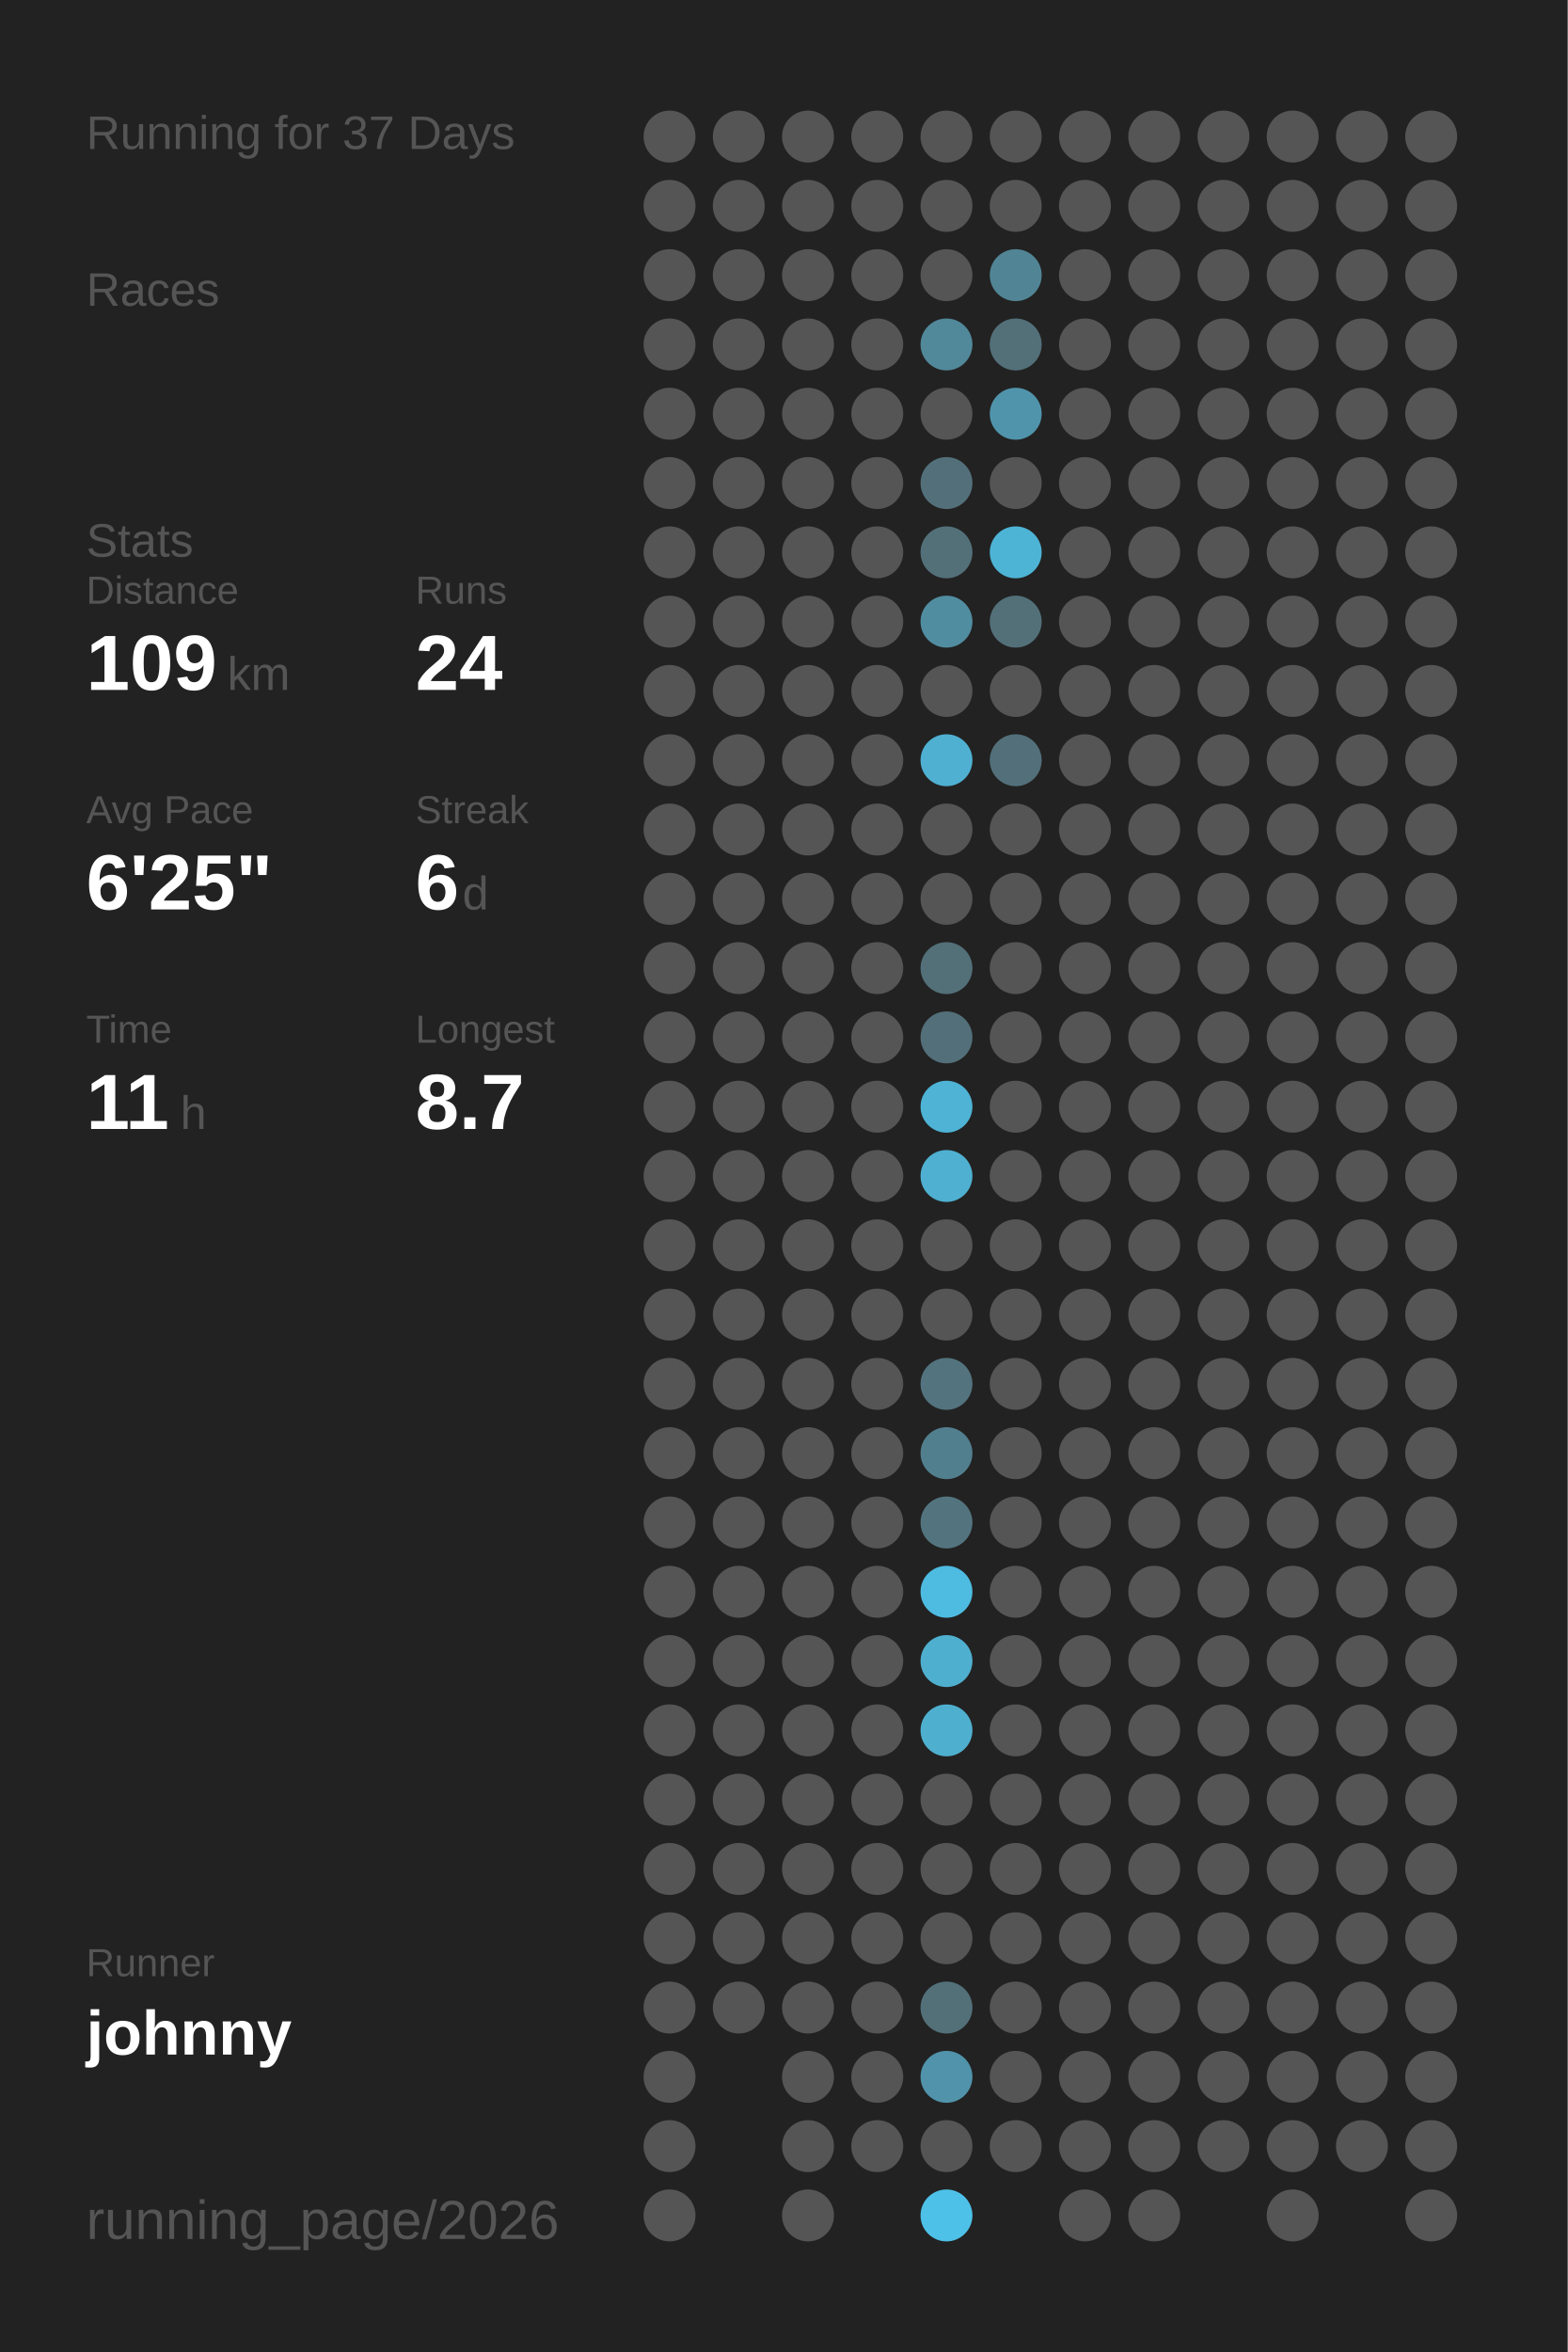
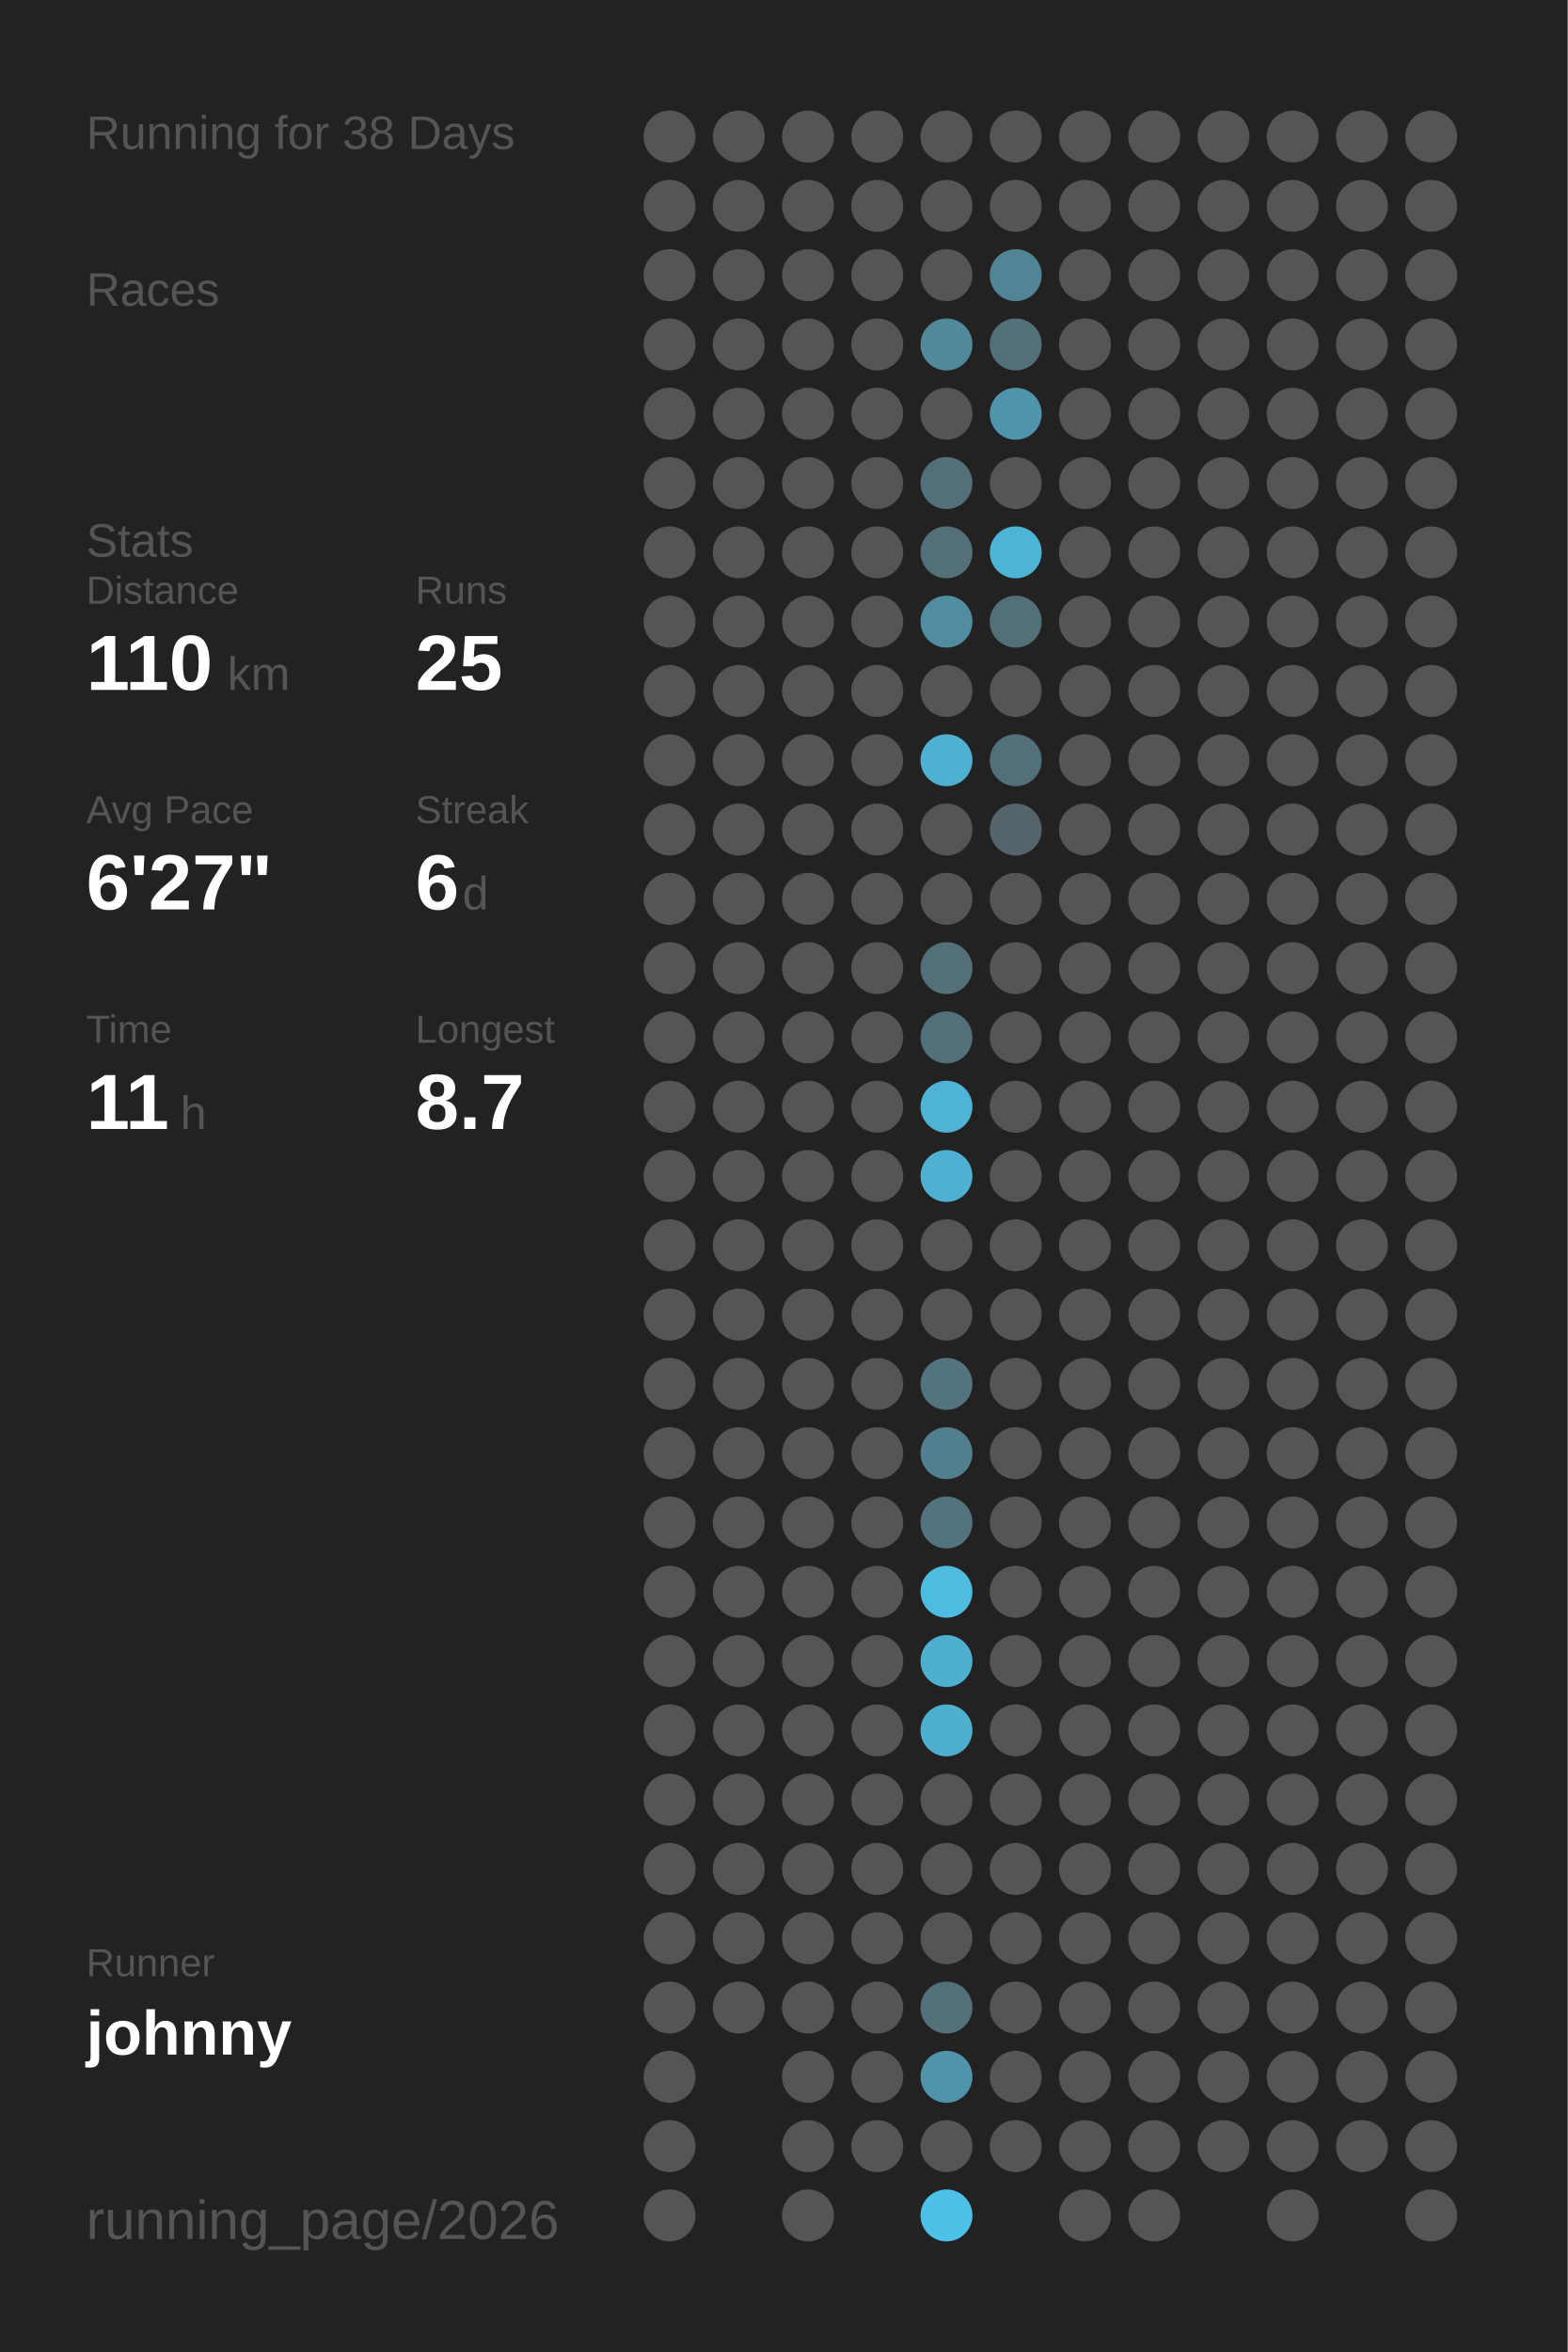
<svg xmlns="http://www.w3.org/2000/svg" baseProfile="full" height="300mm" version="1.1" viewBox="0,0,200,300" width="200mm">
  <defs />
  <rect fill="#222222" height="300" width="200" x="0" y="0" />
-   <text fill="#555555" style="font-size:6px; font-family:Arial;" x="11" y="19">Running for 37 Days</text>
+   <text fill="#555555" style="font-size:6px; font-family:Arial;" x="11" y="19">Running for 38 Days</text>
  <text fill="#555555" style="font-size:6px; font-family:Arial;" x="11" y="39">Races</text>
  <text fill="#555555" style="font-size:6px; font-family:Arial;" x="11" y="71">Stats</text>
  <text fill="#555555" style="font-size:5px; font-family:Arial;" x="11" y="77">Distance</text>
-   <text fill="#FFFFFF" style="font-size:10px; font-family:Arial; font-weight:bold;" x="11" y="88">109</text>
+   <text fill="#FFFFFF" style="font-size:10px; font-family:Arial; font-weight:bold;" x="11" y="88">110</text>
  <text fill="#555555" style="font-size:6px; font-family:Arial;" x="29" y="88">km</text>
  <text fill="#555555" style="font-size:5px; font-family:Arial;" x="53" y="77">Runs</text>
-   <text fill="#FFFFFF" style="font-size:10px; font-family:Arial; font-weight:bold;" x="53" y="88">24</text>
+   <text fill="#FFFFFF" style="font-size:10px; font-family:Arial; font-weight:bold;" x="53" y="88">25</text>
  <text fill="#555555" style="font-size:5px; font-family:Arial;" x="11" y="105">Avg Pace</text>
-   <text fill="#FFFFFF" style="font-size:10px; font-family:Arial; font-weight:bold;" x="11" y="116">6'25"</text>
+   <text fill="#FFFFFF" style="font-size:10px; font-family:Arial; font-weight:bold;" x="11" y="116">6'27"</text>
  <text fill="#555555" style="font-size:5px; font-family:Arial;" x="53" y="105">Streak</text>
  <text fill="#FFFFFF" style="font-size:10px; font-family:Arial; font-weight:bold;" x="53" y="116">6</text>
  <text fill="#555555" style="font-size:6px; font-family:Arial;" x="59" y="116">d</text>
  <text fill="#555555" style="font-size:5px; font-family:Arial;" x="11" y="133">Time</text>
  <text fill="#FFFFFF" style="font-size:10px; font-family:Arial; font-weight:bold;" x="11" y="144">11</text>
  <text fill="#555555" style="font-size:6px; font-family:Arial;" x="23" y="144">h</text>
  <text fill="#555555" style="font-size:5px; font-family:Arial;" x="53" y="133">Longest</text>
  <text fill="#FFFFFF" style="font-size:10px; font-family:Arial; font-weight:bold;" x="53" y="144">8.7</text>
  <text fill="#555555" style="font-size:5px; font-family:Arial;" x="11" y="252.065">Runner</text>
  <text fill="#FFFFFF" style="font-size:8px; font-family:Arial; font-weight:bold;" x="11" y="262.065">johnny</text>
  <text fill="#555555" style="font-size:7px; font-family:Arial;" x="11" y="285.581">running_page/2026</text>
  <circle cx="85.417" cy="17.419" fill="#555555" r="3.312" />
  <circle cx="85.417" cy="26.258" fill="#555555" r="3.312" />
  <circle cx="85.417" cy="35.097" fill="#555555" r="3.312" />
  <circle cx="85.417" cy="43.935" fill="#555555" r="3.312" />
  <circle cx="85.417" cy="52.774" fill="#555555" r="3.312" />
  <circle cx="85.417" cy="61.613" fill="#555555" r="3.312" />
  <circle cx="85.417" cy="70.452" fill="#555555" r="3.312" />
  <circle cx="85.417" cy="79.29" fill="#555555" r="3.312" />
  <circle cx="85.417" cy="88.129" fill="#555555" r="3.312" />
  <circle cx="85.417" cy="96.968" fill="#555555" r="3.312" />
  <circle cx="85.417" cy="105.806" fill="#555555" r="3.312" />
  <circle cx="85.417" cy="114.645" fill="#555555" r="3.312" />
  <circle cx="85.417" cy="123.484" fill="#555555" r="3.312" />
  <circle cx="85.417" cy="132.323" fill="#555555" r="3.312" />
  <circle cx="85.417" cy="141.161" fill="#555555" r="3.312" />
  <circle cx="85.417" cy="150" fill="#555555" r="3.312" />
  <circle cx="85.417" cy="158.839" fill="#555555" r="3.312" />
  <circle cx="85.417" cy="167.677" fill="#555555" r="3.312" />
  <circle cx="85.417" cy="176.516" fill="#555555" r="3.312" />
  <circle cx="85.417" cy="185.355" fill="#555555" r="3.312" />
  <circle cx="85.417" cy="194.194" fill="#555555" r="3.312" />
  <circle cx="85.417" cy="203.032" fill="#555555" r="3.312" />
  <circle cx="85.417" cy="211.871" fill="#555555" r="3.312" />
  <circle cx="85.417" cy="220.71" fill="#555555" r="3.312" />
  <circle cx="85.417" cy="229.548" fill="#555555" r="3.312" />
  <circle cx="85.417" cy="238.387" fill="#555555" r="3.312" />
  <circle cx="85.417" cy="247.226" fill="#555555" r="3.312" />
  <circle cx="85.417" cy="256.065" fill="#555555" r="3.312" />
  <circle cx="85.417" cy="264.903" fill="#555555" r="3.312" />
  <circle cx="85.417" cy="273.742" fill="#555555" r="3.312" />
  <circle cx="85.417" cy="282.581" fill="#555555" r="3.312" />
  <circle cx="94.25" cy="17.419" fill="#555555" r="3.312" />
  <circle cx="94.25" cy="26.258" fill="#555555" r="3.312" />
  <circle cx="94.25" cy="35.097" fill="#555555" r="3.312" />
  <circle cx="94.25" cy="43.935" fill="#555555" r="3.312" />
  <circle cx="94.25" cy="52.774" fill="#555555" r="3.312" />
  <circle cx="94.25" cy="61.613" fill="#555555" r="3.312" />
  <circle cx="94.25" cy="70.452" fill="#555555" r="3.312" />
  <circle cx="94.25" cy="79.29" fill="#555555" r="3.312" />
  <circle cx="94.25" cy="88.129" fill="#555555" r="3.312" />
  <circle cx="94.25" cy="96.968" fill="#555555" r="3.312" />
  <circle cx="94.25" cy="105.806" fill="#555555" r="3.312" />
  <circle cx="94.25" cy="114.645" fill="#555555" r="3.312" />
  <circle cx="94.25" cy="123.484" fill="#555555" r="3.312" />
  <circle cx="94.25" cy="132.323" fill="#555555" r="3.312" />
  <circle cx="94.25" cy="141.161" fill="#555555" r="3.312" />
  <circle cx="94.25" cy="150" fill="#555555" r="3.312" />
  <circle cx="94.25" cy="158.839" fill="#555555" r="3.312" />
  <circle cx="94.25" cy="167.677" fill="#555555" r="3.312" />
  <circle cx="94.25" cy="176.516" fill="#555555" r="3.312" />
  <circle cx="94.25" cy="185.355" fill="#555555" r="3.312" />
  <circle cx="94.25" cy="194.194" fill="#555555" r="3.312" />
  <circle cx="94.25" cy="203.032" fill="#555555" r="3.312" />
  <circle cx="94.25" cy="211.871" fill="#555555" r="3.312" />
  <circle cx="94.25" cy="220.71" fill="#555555" r="3.312" />
  <circle cx="94.25" cy="229.548" fill="#555555" r="3.312" />
  <circle cx="94.25" cy="238.387" fill="#555555" r="3.312" />
  <circle cx="94.25" cy="247.226" fill="#555555" r="3.312" />
  <circle cx="94.25" cy="256.065" fill="#555555" r="3.312" />
  <circle cx="103.083" cy="17.419" fill="#555555" r="3.312" />
  <circle cx="103.083" cy="26.258" fill="#555555" r="3.312" />
  <circle cx="103.083" cy="35.097" fill="#555555" r="3.312" />
  <circle cx="103.083" cy="43.935" fill="#555555" r="3.312" />
  <circle cx="103.083" cy="52.774" fill="#555555" r="3.312" />
  <circle cx="103.083" cy="61.613" fill="#555555" r="3.312" />
  <circle cx="103.083" cy="70.452" fill="#555555" r="3.312" />
  <circle cx="103.083" cy="79.29" fill="#555555" r="3.312" />
  <circle cx="103.083" cy="88.129" fill="#555555" r="3.312" />
  <circle cx="103.083" cy="96.968" fill="#555555" r="3.312" />
  <circle cx="103.083" cy="105.806" fill="#555555" r="3.312" />
  <circle cx="103.083" cy="114.645" fill="#555555" r="3.312" />
  <circle cx="103.083" cy="123.484" fill="#555555" r="3.312" />
  <circle cx="103.083" cy="132.323" fill="#555555" r="3.312" />
  <circle cx="103.083" cy="141.161" fill="#555555" r="3.312" />
  <circle cx="103.083" cy="150" fill="#555555" r="3.312" />
  <circle cx="103.083" cy="158.839" fill="#555555" r="3.312" />
  <circle cx="103.083" cy="167.677" fill="#555555" r="3.312" />
  <circle cx="103.083" cy="176.516" fill="#555555" r="3.312" />
  <circle cx="103.083" cy="185.355" fill="#555555" r="3.312" />
  <circle cx="103.083" cy="194.194" fill="#555555" r="3.312" />
  <circle cx="103.083" cy="203.032" fill="#555555" r="3.312" />
  <circle cx="103.083" cy="211.871" fill="#555555" r="3.312" />
  <circle cx="103.083" cy="220.71" fill="#555555" r="3.312" />
  <circle cx="103.083" cy="229.548" fill="#555555" r="3.312" />
  <circle cx="103.083" cy="238.387" fill="#555555" r="3.312" />
  <circle cx="103.083" cy="247.226" fill="#555555" r="3.312" />
  <circle cx="103.083" cy="256.065" fill="#555555" r="3.312" />
  <circle cx="103.083" cy="264.903" fill="#555555" r="3.312" />
  <circle cx="103.083" cy="273.742" fill="#555555" r="3.312" />
  <circle cx="103.083" cy="282.581" fill="#555555" r="3.312" />
  <circle cx="111.917" cy="17.419" fill="#555555" r="3.312" />
  <circle cx="111.917" cy="26.258" fill="#555555" r="3.312" />
  <circle cx="111.917" cy="35.097" fill="#555555" r="3.312" />
  <circle cx="111.917" cy="43.935" fill="#555555" r="3.312" />
  <circle cx="111.917" cy="52.774" fill="#555555" r="3.312" />
  <circle cx="111.917" cy="61.613" fill="#555555" r="3.312" />
  <circle cx="111.917" cy="70.452" fill="#555555" r="3.312" />
  <circle cx="111.917" cy="79.29" fill="#555555" r="3.312" />
  <circle cx="111.917" cy="88.129" fill="#555555" r="3.312" />
  <circle cx="111.917" cy="96.968" fill="#555555" r="3.312" />
  <circle cx="111.917" cy="105.806" fill="#555555" r="3.312" />
  <circle cx="111.917" cy="114.645" fill="#555555" r="3.312" />
  <circle cx="111.917" cy="123.484" fill="#555555" r="3.312" />
  <circle cx="111.917" cy="132.323" fill="#555555" r="3.312" />
  <circle cx="111.917" cy="141.161" fill="#555555" r="3.312" />
  <circle cx="111.917" cy="150" fill="#555555" r="3.312" />
  <circle cx="111.917" cy="158.839" fill="#555555" r="3.312" />
  <circle cx="111.917" cy="167.677" fill="#555555" r="3.312" />
  <circle cx="111.917" cy="176.516" fill="#555555" r="3.312" />
  <circle cx="111.917" cy="185.355" fill="#555555" r="3.312" />
  <circle cx="111.917" cy="194.194" fill="#555555" r="3.312" />
  <circle cx="111.917" cy="203.032" fill="#555555" r="3.312" />
  <circle cx="111.917" cy="211.871" fill="#555555" r="3.312" />
  <circle cx="111.917" cy="220.71" fill="#555555" r="3.312" />
  <circle cx="111.917" cy="229.548" fill="#555555" r="3.312" />
  <circle cx="111.917" cy="238.387" fill="#555555" r="3.312" />
  <circle cx="111.917" cy="247.226" fill="#555555" r="3.312" />
  <circle cx="111.917" cy="256.065" fill="#555555" r="3.312" />
  <circle cx="111.917" cy="264.903" fill="#555555" r="3.312" />
  <circle cx="111.917" cy="273.742" fill="#555555" r="3.312" />
  <circle cx="120.75" cy="17.419" fill="#555555" r="3.312" />
  <circle cx="120.75" cy="26.258" fill="#555555" r="3.312" />
  <circle cx="120.75" cy="35.097" fill="#555555" r="3.312" />
  <circle cx="120.75" cy="43.935" fill="#51889a" r="3.312" />
  <circle cx="120.75" cy="52.774" fill="#555555" r="3.312" />
  <circle cx="120.75" cy="61.613" fill="#53707a" r="3.312" />
  <circle cx="120.75" cy="70.452" fill="#537079" r="3.312" />
  <circle cx="120.75" cy="79.29" fill="#518da1" r="3.312" />
  <circle cx="120.75" cy="88.129" fill="#555555" r="3.312" />
  <circle cx="120.75" cy="96.968" fill="#4fb0d2" r="3.312" />
  <circle cx="120.75" cy="105.806" fill="#555555" r="3.312" />
  <circle cx="120.75" cy="114.645" fill="#555555" r="3.312" />
  <circle cx="120.75" cy="123.484" fill="#536f78" r="3.312" />
  <circle cx="120.75" cy="132.323" fill="#536f79" r="3.312" />
  <circle cx="120.75" cy="141.161" fill="#4eb3d5" r="3.312" />
  <circle cx="120.75" cy="150" fill="#4fb0d1" r="3.312" />
  <circle cx="120.75" cy="158.839" fill="#555555" r="3.312" />
  <circle cx="120.75" cy="167.677" fill="#555555" r="3.312" />
  <circle cx="120.75" cy="176.516" fill="#53737e" r="3.312" />
  <circle cx="120.75" cy="185.355" fill="#527f8e" r="3.312" />
  <circle cx="120.75" cy="194.194" fill="#53747f" r="3.312" />
  <circle cx="120.75" cy="203.032" fill="#4ebbe0" r="3.312" />
  <circle cx="120.75" cy="211.871" fill="#4fafcf" r="3.312" />
  <circle cx="120.75" cy="220.71" fill="#4fafcf" r="3.312" />
  <circle cx="120.75" cy="229.548" fill="#555555" r="3.312" />
  <circle cx="120.75" cy="238.387" fill="#555555" r="3.312" />
  <circle cx="120.75" cy="247.226" fill="#555555" r="3.312" />
  <circle cx="120.75" cy="256.065" fill="#537079" r="3.312" />
  <circle cx="120.75" cy="264.903" fill="#5093aa" r="3.312" />
  <circle cx="120.75" cy="273.742" fill="#555555" r="3.312" />
  <circle cx="120.75" cy="282.581" fill="#4ec1e8" r="3.312" />
  <circle cx="129.583" cy="17.419" fill="#555555" r="3.312" />
  <circle cx="129.583" cy="26.258" fill="#555555" r="3.312" />
  <circle cx="129.583" cy="35.097" fill="#518596" r="3.312" />
  <circle cx="129.583" cy="43.935" fill="#537079" r="3.312" />
  <circle cx="129.583" cy="52.774" fill="#5094ab" r="3.312" />
  <circle cx="129.583" cy="61.613" fill="#555555" r="3.312" />
  <circle cx="129.583" cy="70.452" fill="#4eb4d6" r="3.312" />
  <circle cx="129.583" cy="79.29" fill="#537079" r="3.312" />
  <circle cx="129.583" cy="88.129" fill="#555555" r="3.312" />
  <circle cx="129.583" cy="96.968" fill="#53707a" r="3.312" />
-   <circle cx="129.583" cy="105.806" fill="#555555" r="3.312" />
+   <circle cx="129.583" cy="105.806" fill="#54646a" r="3.312" />
  <circle cx="129.583" cy="114.645" fill="#555555" r="3.312" />
  <circle cx="129.583" cy="123.484" fill="#555555" r="3.312" />
  <circle cx="129.583" cy="132.323" fill="#555555" r="3.312" />
  <circle cx="129.583" cy="141.161" fill="#555555" r="3.312" />
  <circle cx="129.583" cy="150" fill="#555555" r="3.312" />
  <circle cx="129.583" cy="158.839" fill="#555555" r="3.312" />
  <circle cx="129.583" cy="167.677" fill="#555555" r="3.312" />
  <circle cx="129.583" cy="176.516" fill="#555555" r="3.312" />
  <circle cx="129.583" cy="185.355" fill="#555555" r="3.312" />
  <circle cx="129.583" cy="194.194" fill="#555555" r="3.312" />
  <circle cx="129.583" cy="203.032" fill="#555555" r="3.312" />
  <circle cx="129.583" cy="211.871" fill="#555555" r="3.312" />
  <circle cx="129.583" cy="220.71" fill="#555555" r="3.312" />
  <circle cx="129.583" cy="229.548" fill="#555555" r="3.312" />
  <circle cx="129.583" cy="238.387" fill="#555555" r="3.312" />
  <circle cx="129.583" cy="247.226" fill="#555555" r="3.312" />
  <circle cx="129.583" cy="256.065" fill="#555555" r="3.312" />
  <circle cx="129.583" cy="264.903" fill="#555555" r="3.312" />
  <circle cx="129.583" cy="273.742" fill="#555555" r="3.312" />
  <circle cx="138.417" cy="17.419" fill="#555555" r="3.312" />
  <circle cx="138.417" cy="26.258" fill="#555555" r="3.312" />
  <circle cx="138.417" cy="35.097" fill="#555555" r="3.312" />
  <circle cx="138.417" cy="43.935" fill="#555555" r="3.312" />
  <circle cx="138.417" cy="52.774" fill="#555555" r="3.312" />
  <circle cx="138.417" cy="61.613" fill="#555555" r="3.312" />
  <circle cx="138.417" cy="70.452" fill="#555555" r="3.312" />
  <circle cx="138.417" cy="79.29" fill="#555555" r="3.312" />
  <circle cx="138.417" cy="88.129" fill="#555555" r="3.312" />
  <circle cx="138.417" cy="96.968" fill="#555555" r="3.312" />
  <circle cx="138.417" cy="105.806" fill="#555555" r="3.312" />
  <circle cx="138.417" cy="114.645" fill="#555555" r="3.312" />
  <circle cx="138.417" cy="123.484" fill="#555555" r="3.312" />
  <circle cx="138.417" cy="132.323" fill="#555555" r="3.312" />
  <circle cx="138.417" cy="141.161" fill="#555555" r="3.312" />
  <circle cx="138.417" cy="150" fill="#555555" r="3.312" />
  <circle cx="138.417" cy="158.839" fill="#555555" r="3.312" />
  <circle cx="138.417" cy="167.677" fill="#555555" r="3.312" />
  <circle cx="138.417" cy="176.516" fill="#555555" r="3.312" />
  <circle cx="138.417" cy="185.355" fill="#555555" r="3.312" />
  <circle cx="138.417" cy="194.194" fill="#555555" r="3.312" />
  <circle cx="138.417" cy="203.032" fill="#555555" r="3.312" />
  <circle cx="138.417" cy="211.871" fill="#555555" r="3.312" />
  <circle cx="138.417" cy="220.71" fill="#555555" r="3.312" />
  <circle cx="138.417" cy="229.548" fill="#555555" r="3.312" />
  <circle cx="138.417" cy="238.387" fill="#555555" r="3.312" />
  <circle cx="138.417" cy="247.226" fill="#555555" r="3.312" />
  <circle cx="138.417" cy="256.065" fill="#555555" r="3.312" />
  <circle cx="138.417" cy="264.903" fill="#555555" r="3.312" />
  <circle cx="138.417" cy="273.742" fill="#555555" r="3.312" />
  <circle cx="138.417" cy="282.581" fill="#555555" r="3.312" />
  <circle cx="147.25" cy="17.419" fill="#555555" r="3.312" />
  <circle cx="147.25" cy="26.258" fill="#555555" r="3.312" />
  <circle cx="147.25" cy="35.097" fill="#555555" r="3.312" />
  <circle cx="147.25" cy="43.935" fill="#555555" r="3.312" />
  <circle cx="147.25" cy="52.774" fill="#555555" r="3.312" />
  <circle cx="147.25" cy="61.613" fill="#555555" r="3.312" />
  <circle cx="147.25" cy="70.452" fill="#555555" r="3.312" />
  <circle cx="147.25" cy="79.29" fill="#555555" r="3.312" />
  <circle cx="147.25" cy="88.129" fill="#555555" r="3.312" />
  <circle cx="147.25" cy="96.968" fill="#555555" r="3.312" />
  <circle cx="147.25" cy="105.806" fill="#555555" r="3.312" />
  <circle cx="147.25" cy="114.645" fill="#555555" r="3.312" />
  <circle cx="147.25" cy="123.484" fill="#555555" r="3.312" />
  <circle cx="147.25" cy="132.323" fill="#555555" r="3.312" />
  <circle cx="147.25" cy="141.161" fill="#555555" r="3.312" />
  <circle cx="147.25" cy="150" fill="#555555" r="3.312" />
  <circle cx="147.25" cy="158.839" fill="#555555" r="3.312" />
  <circle cx="147.25" cy="167.677" fill="#555555" r="3.312" />
  <circle cx="147.25" cy="176.516" fill="#555555" r="3.312" />
  <circle cx="147.25" cy="185.355" fill="#555555" r="3.312" />
  <circle cx="147.25" cy="194.194" fill="#555555" r="3.312" />
  <circle cx="147.25" cy="203.032" fill="#555555" r="3.312" />
  <circle cx="147.25" cy="211.871" fill="#555555" r="3.312" />
  <circle cx="147.25" cy="220.71" fill="#555555" r="3.312" />
  <circle cx="147.25" cy="229.548" fill="#555555" r="3.312" />
  <circle cx="147.25" cy="238.387" fill="#555555" r="3.312" />
  <circle cx="147.25" cy="247.226" fill="#555555" r="3.312" />
  <circle cx="147.25" cy="256.065" fill="#555555" r="3.312" />
  <circle cx="147.25" cy="264.903" fill="#555555" r="3.312" />
  <circle cx="147.25" cy="273.742" fill="#555555" r="3.312" />
  <circle cx="147.25" cy="282.581" fill="#555555" r="3.312" />
  <circle cx="156.083" cy="17.419" fill="#555555" r="3.312" />
  <circle cx="156.083" cy="26.258" fill="#555555" r="3.312" />
  <circle cx="156.083" cy="35.097" fill="#555555" r="3.312" />
  <circle cx="156.083" cy="43.935" fill="#555555" r="3.312" />
  <circle cx="156.083" cy="52.774" fill="#555555" r="3.312" />
  <circle cx="156.083" cy="61.613" fill="#555555" r="3.312" />
  <circle cx="156.083" cy="70.452" fill="#555555" r="3.312" />
  <circle cx="156.083" cy="79.29" fill="#555555" r="3.312" />
  <circle cx="156.083" cy="88.129" fill="#555555" r="3.312" />
  <circle cx="156.083" cy="96.968" fill="#555555" r="3.312" />
  <circle cx="156.083" cy="105.806" fill="#555555" r="3.312" />
  <circle cx="156.083" cy="114.645" fill="#555555" r="3.312" />
  <circle cx="156.083" cy="123.484" fill="#555555" r="3.312" />
  <circle cx="156.083" cy="132.323" fill="#555555" r="3.312" />
  <circle cx="156.083" cy="141.161" fill="#555555" r="3.312" />
  <circle cx="156.083" cy="150" fill="#555555" r="3.312" />
  <circle cx="156.083" cy="158.839" fill="#555555" r="3.312" />
  <circle cx="156.083" cy="167.677" fill="#555555" r="3.312" />
  <circle cx="156.083" cy="176.516" fill="#555555" r="3.312" />
  <circle cx="156.083" cy="185.355" fill="#555555" r="3.312" />
  <circle cx="156.083" cy="194.194" fill="#555555" r="3.312" />
  <circle cx="156.083" cy="203.032" fill="#555555" r="3.312" />
  <circle cx="156.083" cy="211.871" fill="#555555" r="3.312" />
  <circle cx="156.083" cy="220.71" fill="#555555" r="3.312" />
  <circle cx="156.083" cy="229.548" fill="#555555" r="3.312" />
  <circle cx="156.083" cy="238.387" fill="#555555" r="3.312" />
  <circle cx="156.083" cy="247.226" fill="#555555" r="3.312" />
  <circle cx="156.083" cy="256.065" fill="#555555" r="3.312" />
  <circle cx="156.083" cy="264.903" fill="#555555" r="3.312" />
  <circle cx="156.083" cy="273.742" fill="#555555" r="3.312" />
  <circle cx="164.917" cy="17.419" fill="#555555" r="3.312" />
  <circle cx="164.917" cy="26.258" fill="#555555" r="3.312" />
  <circle cx="164.917" cy="35.097" fill="#555555" r="3.312" />
  <circle cx="164.917" cy="43.935" fill="#555555" r="3.312" />
  <circle cx="164.917" cy="52.774" fill="#555555" r="3.312" />
  <circle cx="164.917" cy="61.613" fill="#555555" r="3.312" />
  <circle cx="164.917" cy="70.452" fill="#555555" r="3.312" />
  <circle cx="164.917" cy="79.29" fill="#555555" r="3.312" />
  <circle cx="164.917" cy="88.129" fill="#555555" r="3.312" />
  <circle cx="164.917" cy="96.968" fill="#555555" r="3.312" />
  <circle cx="164.917" cy="105.806" fill="#555555" r="3.312" />
  <circle cx="164.917" cy="114.645" fill="#555555" r="3.312" />
  <circle cx="164.917" cy="123.484" fill="#555555" r="3.312" />
  <circle cx="164.917" cy="132.323" fill="#555555" r="3.312" />
  <circle cx="164.917" cy="141.161" fill="#555555" r="3.312" />
  <circle cx="164.917" cy="150" fill="#555555" r="3.312" />
  <circle cx="164.917" cy="158.839" fill="#555555" r="3.312" />
  <circle cx="164.917" cy="167.677" fill="#555555" r="3.312" />
  <circle cx="164.917" cy="176.516" fill="#555555" r="3.312" />
  <circle cx="164.917" cy="185.355" fill="#555555" r="3.312" />
  <circle cx="164.917" cy="194.194" fill="#555555" r="3.312" />
  <circle cx="164.917" cy="203.032" fill="#555555" r="3.312" />
  <circle cx="164.917" cy="211.871" fill="#555555" r="3.312" />
  <circle cx="164.917" cy="220.71" fill="#555555" r="3.312" />
  <circle cx="164.917" cy="229.548" fill="#555555" r="3.312" />
  <circle cx="164.917" cy="238.387" fill="#555555" r="3.312" />
  <circle cx="164.917" cy="247.226" fill="#555555" r="3.312" />
  <circle cx="164.917" cy="256.065" fill="#555555" r="3.312" />
  <circle cx="164.917" cy="264.903" fill="#555555" r="3.312" />
  <circle cx="164.917" cy="273.742" fill="#555555" r="3.312" />
  <circle cx="164.917" cy="282.581" fill="#555555" r="3.312" />
  <circle cx="173.75" cy="17.419" fill="#555555" r="3.312" />
  <circle cx="173.75" cy="26.258" fill="#555555" r="3.312" />
  <circle cx="173.75" cy="35.097" fill="#555555" r="3.312" />
  <circle cx="173.75" cy="43.935" fill="#555555" r="3.312" />
  <circle cx="173.75" cy="52.774" fill="#555555" r="3.312" />
  <circle cx="173.75" cy="61.613" fill="#555555" r="3.312" />
  <circle cx="173.75" cy="70.452" fill="#555555" r="3.312" />
  <circle cx="173.75" cy="79.29" fill="#555555" r="3.312" />
  <circle cx="173.75" cy="88.129" fill="#555555" r="3.312" />
  <circle cx="173.75" cy="96.968" fill="#555555" r="3.312" />
  <circle cx="173.75" cy="105.806" fill="#555555" r="3.312" />
  <circle cx="173.75" cy="114.645" fill="#555555" r="3.312" />
  <circle cx="173.75" cy="123.484" fill="#555555" r="3.312" />
  <circle cx="173.75" cy="132.323" fill="#555555" r="3.312" />
  <circle cx="173.75" cy="141.161" fill="#555555" r="3.312" />
  <circle cx="173.75" cy="150" fill="#555555" r="3.312" />
  <circle cx="173.75" cy="158.839" fill="#555555" r="3.312" />
  <circle cx="173.75" cy="167.677" fill="#555555" r="3.312" />
  <circle cx="173.75" cy="176.516" fill="#555555" r="3.312" />
  <circle cx="173.75" cy="185.355" fill="#555555" r="3.312" />
  <circle cx="173.75" cy="194.194" fill="#555555" r="3.312" />
  <circle cx="173.75" cy="203.032" fill="#555555" r="3.312" />
  <circle cx="173.75" cy="211.871" fill="#555555" r="3.312" />
  <circle cx="173.75" cy="220.71" fill="#555555" r="3.312" />
  <circle cx="173.75" cy="229.548" fill="#555555" r="3.312" />
  <circle cx="173.75" cy="238.387" fill="#555555" r="3.312" />
  <circle cx="173.75" cy="247.226" fill="#555555" r="3.312" />
  <circle cx="173.75" cy="256.065" fill="#555555" r="3.312" />
  <circle cx="173.75" cy="264.903" fill="#555555" r="3.312" />
  <circle cx="173.75" cy="273.742" fill="#555555" r="3.312" />
  <circle cx="182.583" cy="17.419" fill="#555555" r="3.312" />
  <circle cx="182.583" cy="26.258" fill="#555555" r="3.312" />
  <circle cx="182.583" cy="35.097" fill="#555555" r="3.312" />
  <circle cx="182.583" cy="43.935" fill="#555555" r="3.312" />
  <circle cx="182.583" cy="52.774" fill="#555555" r="3.312" />
  <circle cx="182.583" cy="61.613" fill="#555555" r="3.312" />
  <circle cx="182.583" cy="70.452" fill="#555555" r="3.312" />
  <circle cx="182.583" cy="79.29" fill="#555555" r="3.312" />
  <circle cx="182.583" cy="88.129" fill="#555555" r="3.312" />
  <circle cx="182.583" cy="96.968" fill="#555555" r="3.312" />
  <circle cx="182.583" cy="105.806" fill="#555555" r="3.312" />
  <circle cx="182.583" cy="114.645" fill="#555555" r="3.312" />
  <circle cx="182.583" cy="123.484" fill="#555555" r="3.312" />
  <circle cx="182.583" cy="132.323" fill="#555555" r="3.312" />
  <circle cx="182.583" cy="141.161" fill="#555555" r="3.312" />
  <circle cx="182.583" cy="150" fill="#555555" r="3.312" />
  <circle cx="182.583" cy="158.839" fill="#555555" r="3.312" />
  <circle cx="182.583" cy="167.677" fill="#555555" r="3.312" />
  <circle cx="182.583" cy="176.516" fill="#555555" r="3.312" />
  <circle cx="182.583" cy="185.355" fill="#555555" r="3.312" />
  <circle cx="182.583" cy="194.194" fill="#555555" r="3.312" />
  <circle cx="182.583" cy="203.032" fill="#555555" r="3.312" />
  <circle cx="182.583" cy="211.871" fill="#555555" r="3.312" />
  <circle cx="182.583" cy="220.71" fill="#555555" r="3.312" />
  <circle cx="182.583" cy="229.548" fill="#555555" r="3.312" />
  <circle cx="182.583" cy="238.387" fill="#555555" r="3.312" />
  <circle cx="182.583" cy="247.226" fill="#555555" r="3.312" />
  <circle cx="182.583" cy="256.065" fill="#555555" r="3.312" />
  <circle cx="182.583" cy="264.903" fill="#555555" r="3.312" />
  <circle cx="182.583" cy="273.742" fill="#555555" r="3.312" />
  <circle cx="182.583" cy="282.581" fill="#555555" r="3.312" />
</svg>
